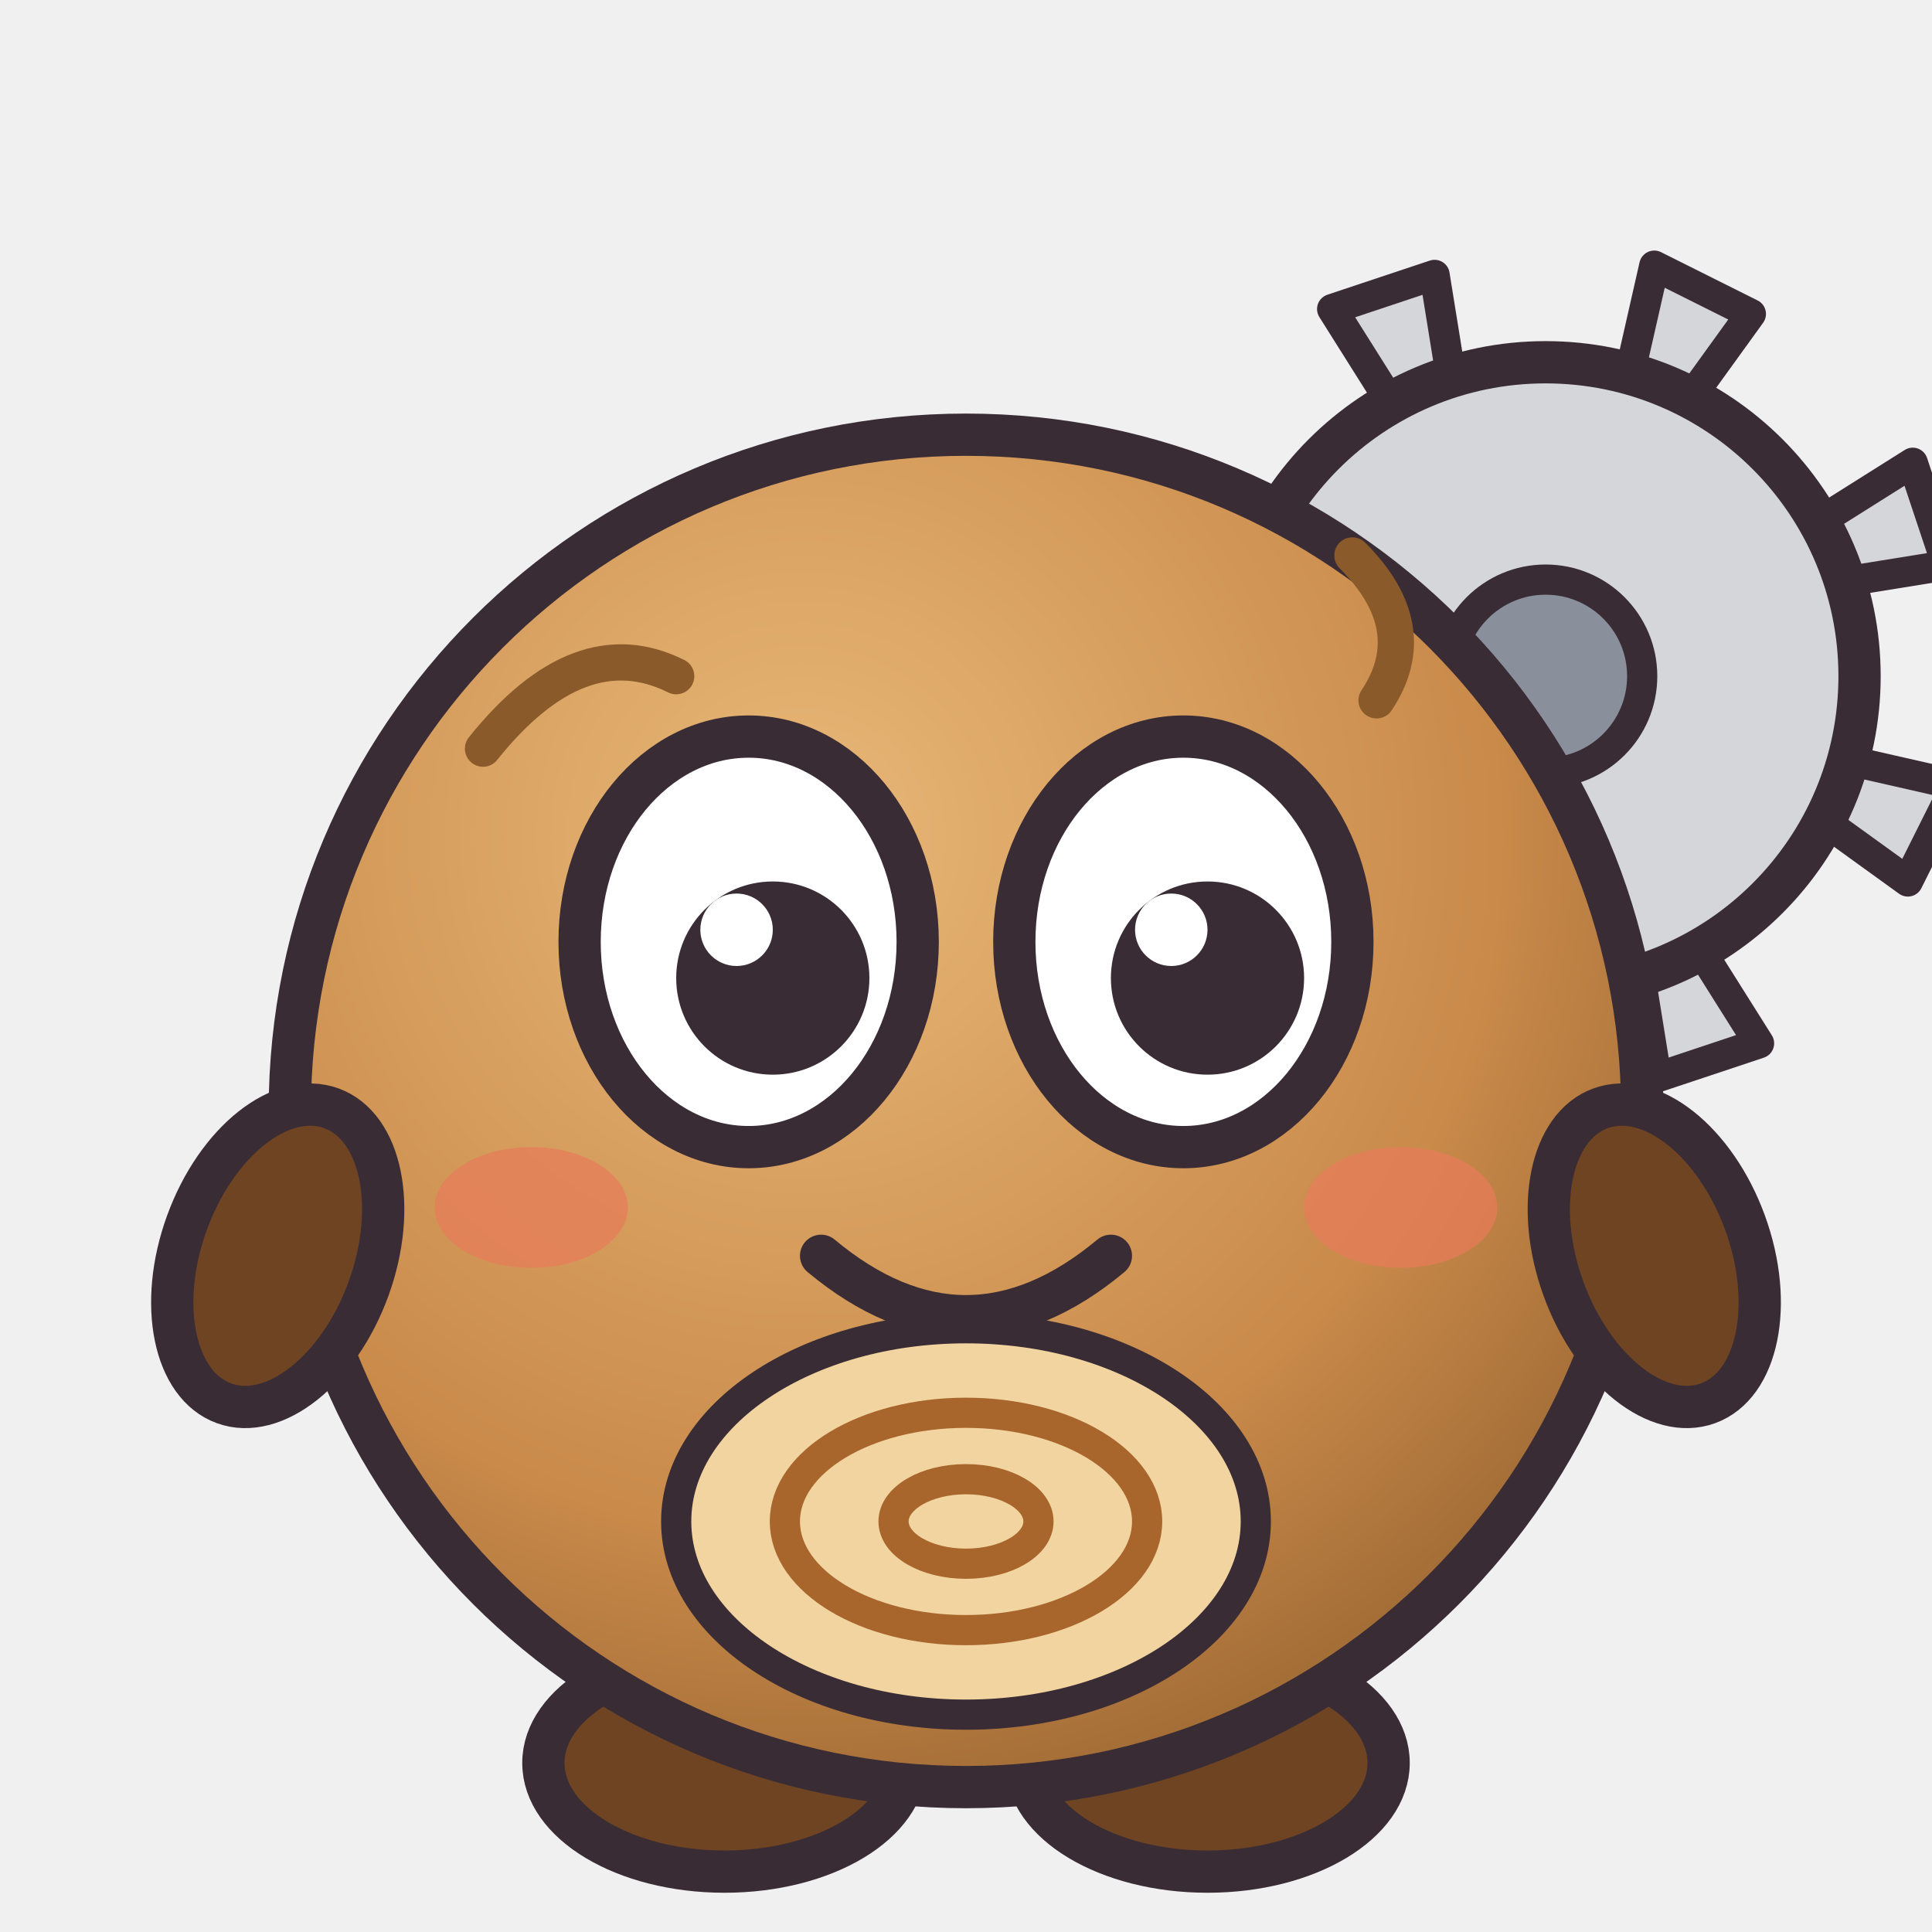
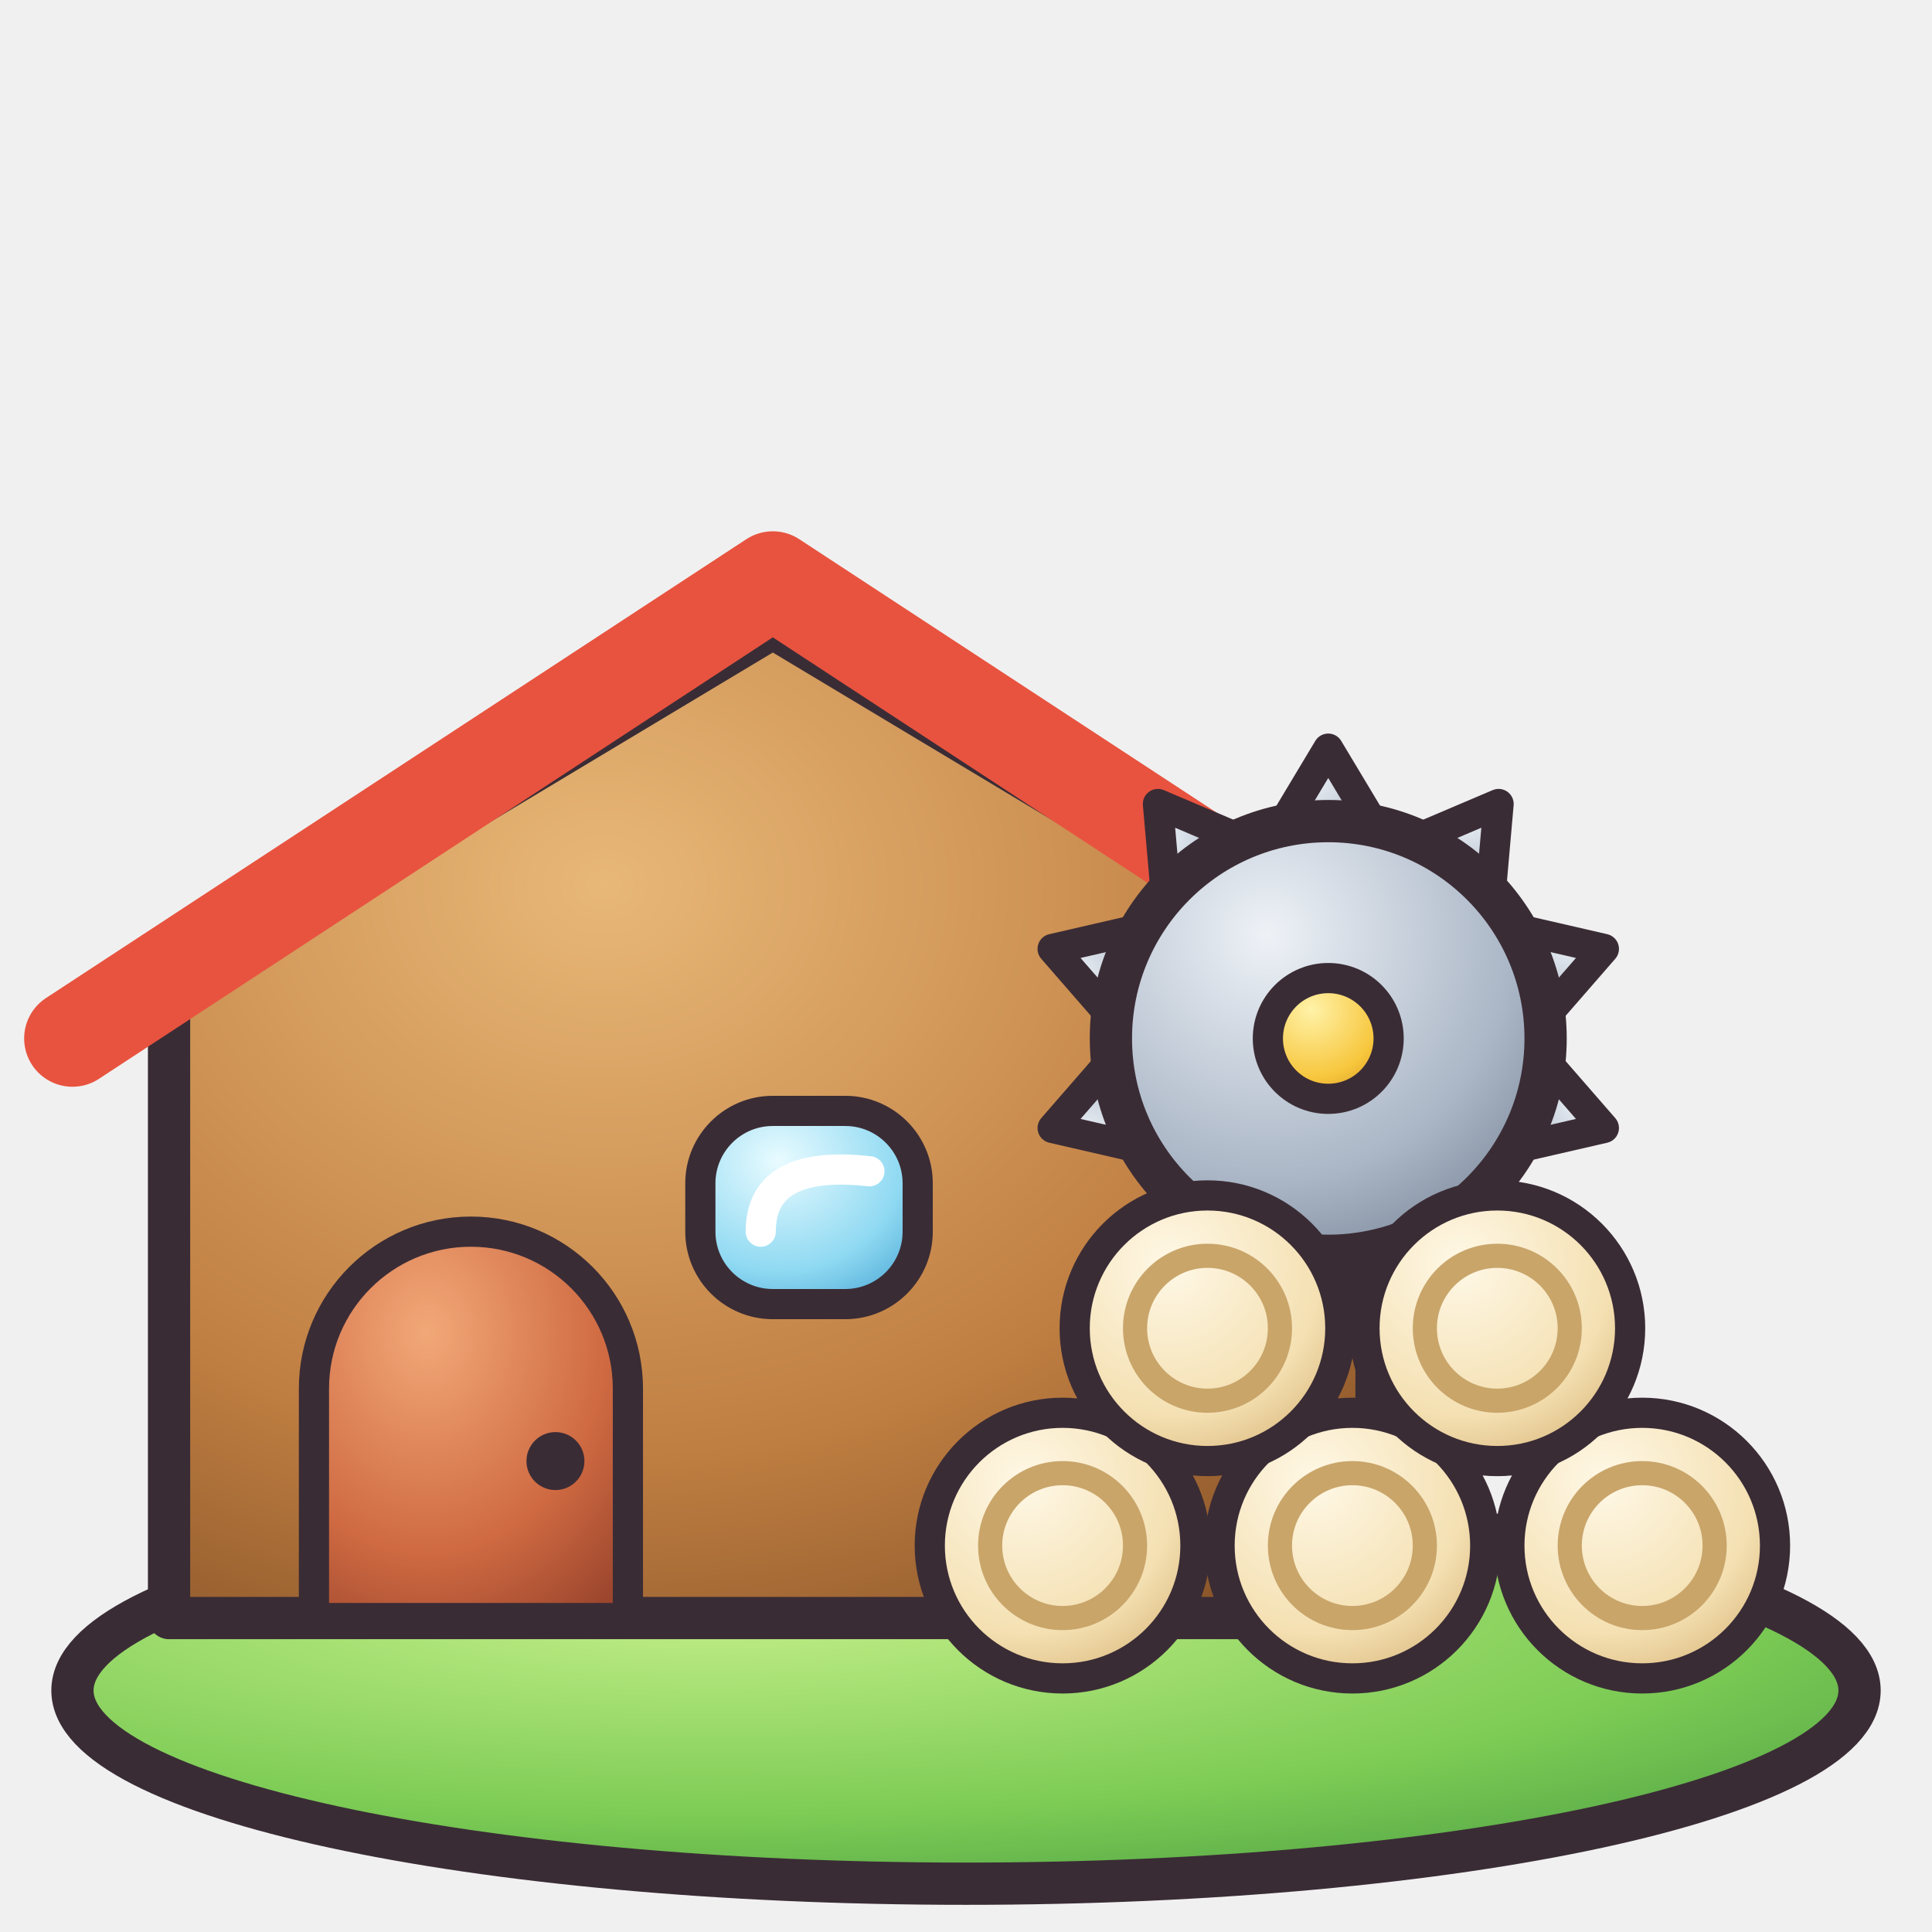
<svg xmlns="http://www.w3.org/2000/svg" viewBox="0 0 160 160" width="160" height="160">
  <defs>
-     <radialGradient id="b" cx=".38" cy=".3" r=".85">
+     <radialGradient id="grass" cx=".36" cy=".26" r=".95">
+       <stop offset="0" stop-color="#c6f08a" />
+       <stop offset=".6" stop-color="#7ccb55" />
+       <stop offset="1" stop-color="#43963f" />
+     </radialGradient>
+     <radialGradient id="glass" cx=".36" cy=".26" r=".95">
+       <stop offset="0" stop-color="#e8fbff" />
+       <stop offset=".6" stop-color="#8fd9f2" />
+       <stop offset="1" stop-color="#3f9fd0" />
+     </radialGradient>
+     <radialGradient id="smoke" cx=".36" cy=".26" r=".95">
+       <stop offset="0" stop-color="#ffffff" />
+       <stop offset=".6" stop-color="#e4e8ee" />
+       <stop offset="1" stop-color="#aeb7c4" />
+     </radialGradient>
+     <radialGradient id="red" cx=".36" cy=".26" r=".95">
+       <stop offset="0" stop-color="#ff9d8c" />
+       <stop offset=".6" stop-color="#e8533f" />
+       <stop offset="1" stop-color="#ab2c26" />
+     </radialGradient>
+     <radialGradient id="steel" cx=".36" cy=".26" r=".95">
+       <stop offset="0" stop-color="#eef2f7" />
+       <stop offset=".6" stop-color="#aab6c6" />
+       <stop offset="1" stop-color="#6a7788" />
+     </radialGradient>
+     <radialGradient id="brick" cx=".36" cy=".26" r=".95">
+       <stop offset="0" stop-color="#f2a878" />
+       <stop offset=".6" stop-color="#cf6a42" />
+       <stop offset="1" stop-color="#94402a" />
+     </radialGradient>
+     <radialGradient id="wood" cx=".36" cy=".26" r=".95">
      <stop offset="0" stop-color="#e8b878" />
-       <stop offset=".6" stop-color="#c98a4a" />
-       <stop offset="1" stop-color="#8a5a2a" />
+       <stop offset=".6" stop-color="#c07f42" />
+       <stop offset="1" stop-color="#7f4d24" />
+     </radialGradient>
+     <radialGradient id="cream" cx=".36" cy=".26" r=".95">
+       <stop offset="0" stop-color="#fff8e6" />
+       <stop offset=".6" stop-color="#f4e0b2" />
+       <stop offset="1" stop-color="#cfa766" />
+     </radialGradient>
+     <radialGradient id="gold" cx=".36" cy=".26" r=".95">
+       <stop offset="0" stop-color="#fff2a8" />
+       <stop offset=".6" stop-color="#f7c63c" />
+       <stop offset="1" stop-color="#c9841e" />
+     </radialGradient>
+     <radialGradient id="green" cx=".36" cy=".26" r=".95">
+       <stop offset="0" stop-color="#d6f7a6" />
+       <stop offset=".6" stop-color="#74cc5a" />
+       <stop offset="1" stop-color="#2f8a44" />
    </radialGradient>
  </defs>
-   <path d="M132 44l5-22 8 4z" transform="rotate(0 128 56)" fill="#d4d6da" stroke="#3a2c35" stroke-width="2.5" stroke-linejoin="round" stroke-linecap="round" />
-   <path d="M132 44l5-22 8 4z" transform="rotate(45 128 56)" fill="#d4d6da" stroke="#3a2c35" stroke-width="2.5" stroke-linejoin="round" stroke-linecap="round" />
-   <path d="M132 44l5-22 8 4z" transform="rotate(90 128 56)" fill="#d4d6da" stroke="#3a2c35" stroke-width="2.5" stroke-linejoin="round" stroke-linecap="round" />
-   <path d="M132 44l5-22 8 4z" transform="rotate(135 128 56)" fill="#d4d6da" stroke="#3a2c35" stroke-width="2.5" stroke-linejoin="round" stroke-linecap="round" />
-   <path d="M132 44l5-22 8 4z" transform="rotate(180 128 56)" fill="#d4d6da" stroke="#3a2c35" stroke-width="2.5" stroke-linejoin="round" stroke-linecap="round" />
-   <path d="M132 44l5-22 8 4z" transform="rotate(225 128 56)" fill="#d4d6da" stroke="#3a2c35" stroke-width="2.5" stroke-linejoin="round" stroke-linecap="round" />
-   <path d="M132 44l5-22 8 4z" transform="rotate(270 128 56)" fill="#d4d6da" stroke="#3a2c35" stroke-width="2.5" stroke-linejoin="round" stroke-linecap="round" />
-   <path d="M132 44l5-22 8 4z" transform="rotate(315 128 56)" fill="#d4d6da" stroke="#3a2c35" stroke-width="2.5" stroke-linejoin="round" stroke-linecap="round" />
-   <circle cx="128" cy="56" r="26" fill="#d4d6da" stroke="#3a2c35" stroke-width="3.5" stroke-linejoin="round" stroke-linecap="round" />
-   <circle cx="128" cy="56" r="8" fill="#8a8f9c" stroke="#3a2c35" stroke-width="2.5" stroke-linejoin="round" stroke-linecap="round" />
-   <ellipse cx="60" cy="146" rx="15" ry="9" fill="#6e4422" stroke="#3a2c35" stroke-width="3.5" stroke-linejoin="round" stroke-linecap="round" />
-   <ellipse cx="100" cy="146" rx="15" ry="9" fill="#6e4422" stroke="#3a2c35" stroke-width="3.5" stroke-linejoin="round" stroke-linecap="round" />
-   <circle cx="80" cy="92" r="56" fill="url(#b)" stroke="#3a2c35" stroke-width="3.5" stroke-linejoin="round" stroke-linecap="round" />
-   <ellipse cx="80" cy="126" rx="24" ry="16" fill="#f2d4a0" stroke="#3a2c35" stroke-width="2.5" stroke-linejoin="round" stroke-linecap="round" />
-   <ellipse cx="80" cy="126" rx="15" ry="9" fill="none" stroke="#a8652c" stroke-width="2.5" />
-   <ellipse cx="80" cy="126" rx="6" ry="3.500" fill="none" stroke="#a8652c" stroke-width="2.5" />
-   <path d="M40 62q8-10 16-6M112 46q6 6 2 12" fill="none" stroke="#8a5a2a" stroke-width="3" stroke-linecap="round" />
-   <ellipse cx="23" cy="104" rx="8" ry="13" transform="rotate(20 23 104)" fill="#6e4422" stroke="#3a2c35" stroke-width="3.5" stroke-linejoin="round" stroke-linecap="round" />
-   <ellipse cx="137" cy="104" rx="8" ry="13" transform="rotate(-20 137 104)" fill="#6e4422" stroke="#3a2c35" stroke-width="3.5" stroke-linejoin="round" stroke-linecap="round" />
-   <ellipse cx="62" cy="78" rx="14" ry="17" fill="#fff" stroke="#3a2c35" stroke-width="3.5" stroke-linejoin="round" stroke-linecap="round" />
-   <circle cx="64" cy="81" r="8" fill="#3a2c35" />
-   <circle cx="61" cy="77" r="3" fill="#fff" />
-   <ellipse cx="98" cy="78" rx="14" ry="17" fill="#fff" stroke="#3a2c35" stroke-width="3.5" stroke-linejoin="round" stroke-linecap="round" />
-   <circle cx="100" cy="81" r="8" fill="#3a2c35" />
-   <circle cx="97" cy="77" r="3" fill="#fff" />
-   <path d="M68 104q12 10 24 0" fill="none" stroke="#3a2c35" stroke-width="3.5" stroke-linejoin="round" stroke-linecap="round" />
-   <ellipse cx="44" cy="100" rx="8" ry="5" fill="#e87a5a" opacity=".7" />
-   <ellipse cx="116" cy="100" rx="8" ry="5" fill="#e87a5a" opacity=".7" />
+   <ellipse cx="80" cy="140" rx="74" ry="16" fill="url(#grass)" stroke="#3a2c35" stroke-width="3.5" stroke-linejoin="round" stroke-linecap="round" />
+   <path d="M14 134V82l50-30 50 30v52z" fill="url(#wood)" stroke="#3a2c35" stroke-width="3.5" stroke-linejoin="round" stroke-linecap="round" />
+   <path d="M6 86l58-38 58 38" fill="none" stroke="#e8533f" stroke-width="8" stroke-linecap="round" stroke-linejoin="round" />
+   <path d="M26 134v-19.0a13.0 13.0 0 0 1 26 0v19.0z" fill="url(#brick)" stroke="#3a2c35" stroke-width="2.5" stroke-linejoin="round" stroke-linecap="round" />
+   <circle cx="46" cy="121" r="2.4" fill="#3a2c35" />
+   <rect x="58" y="92" width="18" height="16" rx="6" fill="url(#glass)" stroke="#3a2c35" stroke-width="2.5" stroke-linejoin="round" stroke-linecap="round" />
+   <path d="M63 102q0-6 9-5" fill="none" stroke="#fff" stroke-width="2.5" stroke-linecap="round" />
+   <path d="M104 72l6-10 6 10z" transform="rotate(0 110 86)" fill="url(#steel)" stroke="#3a2c35" stroke-width="2.5" stroke-linejoin="round" stroke-linecap="round" />
+   <path d="M104 72l6-10 6 10z" transform="rotate(36 110 86)" fill="url(#steel)" stroke="#3a2c35" stroke-width="2.5" stroke-linejoin="round" stroke-linecap="round" />
+   <path d="M104 72l6-10 6 10z" transform="rotate(72 110 86)" fill="url(#steel)" stroke="#3a2c35" stroke-width="2.5" stroke-linejoin="round" stroke-linecap="round" />
+   <path d="M104 72l6-10 6 10z" transform="rotate(108 110 86)" fill="url(#steel)" stroke="#3a2c35" stroke-width="2.5" stroke-linejoin="round" stroke-linecap="round" />
+   <path d="M104 72l6-10 6 10z" transform="rotate(144 110 86)" fill="url(#steel)" stroke="#3a2c35" stroke-width="2.5" stroke-linejoin="round" stroke-linecap="round" />
+   <path d="M104 72l6-10 6 10z" transform="rotate(180 110 86)" fill="url(#steel)" stroke="#3a2c35" stroke-width="2.5" stroke-linejoin="round" stroke-linecap="round" />
+   <path d="M104 72l6-10 6 10z" transform="rotate(216 110 86)" fill="url(#steel)" stroke="#3a2c35" stroke-width="2.5" stroke-linejoin="round" stroke-linecap="round" />
+   <path d="M104 72l6-10 6 10z" transform="rotate(252 110 86)" fill="url(#steel)" stroke="#3a2c35" stroke-width="2.5" stroke-linejoin="round" stroke-linecap="round" />
+   <path d="M104 72l6-10 6 10z" transform="rotate(288 110 86)" fill="url(#steel)" stroke="#3a2c35" stroke-width="2.5" stroke-linejoin="round" stroke-linecap="round" />
+   <path d="M104 72l6-10 6 10z" transform="rotate(324 110 86)" fill="url(#steel)" stroke="#3a2c35" stroke-width="2.5" stroke-linejoin="round" stroke-linecap="round" />
+   <circle cx="110" cy="86" r="18" fill="url(#steel)" stroke="#3a2c35" stroke-width="3.5" stroke-linejoin="round" stroke-linecap="round" />
+   <circle cx="110" cy="86" r="5" fill="url(#gold)" stroke="#3a2c35" stroke-width="2.5" stroke-linejoin="round" stroke-linecap="round" />
+   <circle cx="88" cy="128" r="11" fill="url(#cream)" stroke="#3a2c35" stroke-width="2.5" stroke-linejoin="round" stroke-linecap="round" />
+   <circle cx="88" cy="128" r="6" fill="none" stroke="#c9a56a" stroke-width="2" />
+   <circle cx="112" cy="128" r="11" fill="url(#cream)" stroke="#3a2c35" stroke-width="2.5" stroke-linejoin="round" stroke-linecap="round" />
+   <circle cx="112" cy="128" r="6" fill="none" stroke="#c9a56a" stroke-width="2" />
+   <circle cx="136" cy="128" r="11" fill="url(#cream)" stroke="#3a2c35" stroke-width="2.5" stroke-linejoin="round" stroke-linecap="round" />
+   <circle cx="136" cy="128" r="6" fill="none" stroke="#c9a56a" stroke-width="2" />
+   <circle cx="100" cy="110" r="11" fill="url(#cream)" stroke="#3a2c35" stroke-width="2.5" stroke-linejoin="round" stroke-linecap="round" />
+   <circle cx="100" cy="110" r="6" fill="none" stroke="#c9a56a" stroke-width="2" />
+   <circle cx="124" cy="110" r="11" fill="url(#cream)" stroke="#3a2c35" stroke-width="2.5" stroke-linejoin="round" stroke-linecap="round" />
+   <circle cx="124" cy="110" r="6" fill="none" stroke="#c9a56a" stroke-width="2" />
</svg>
